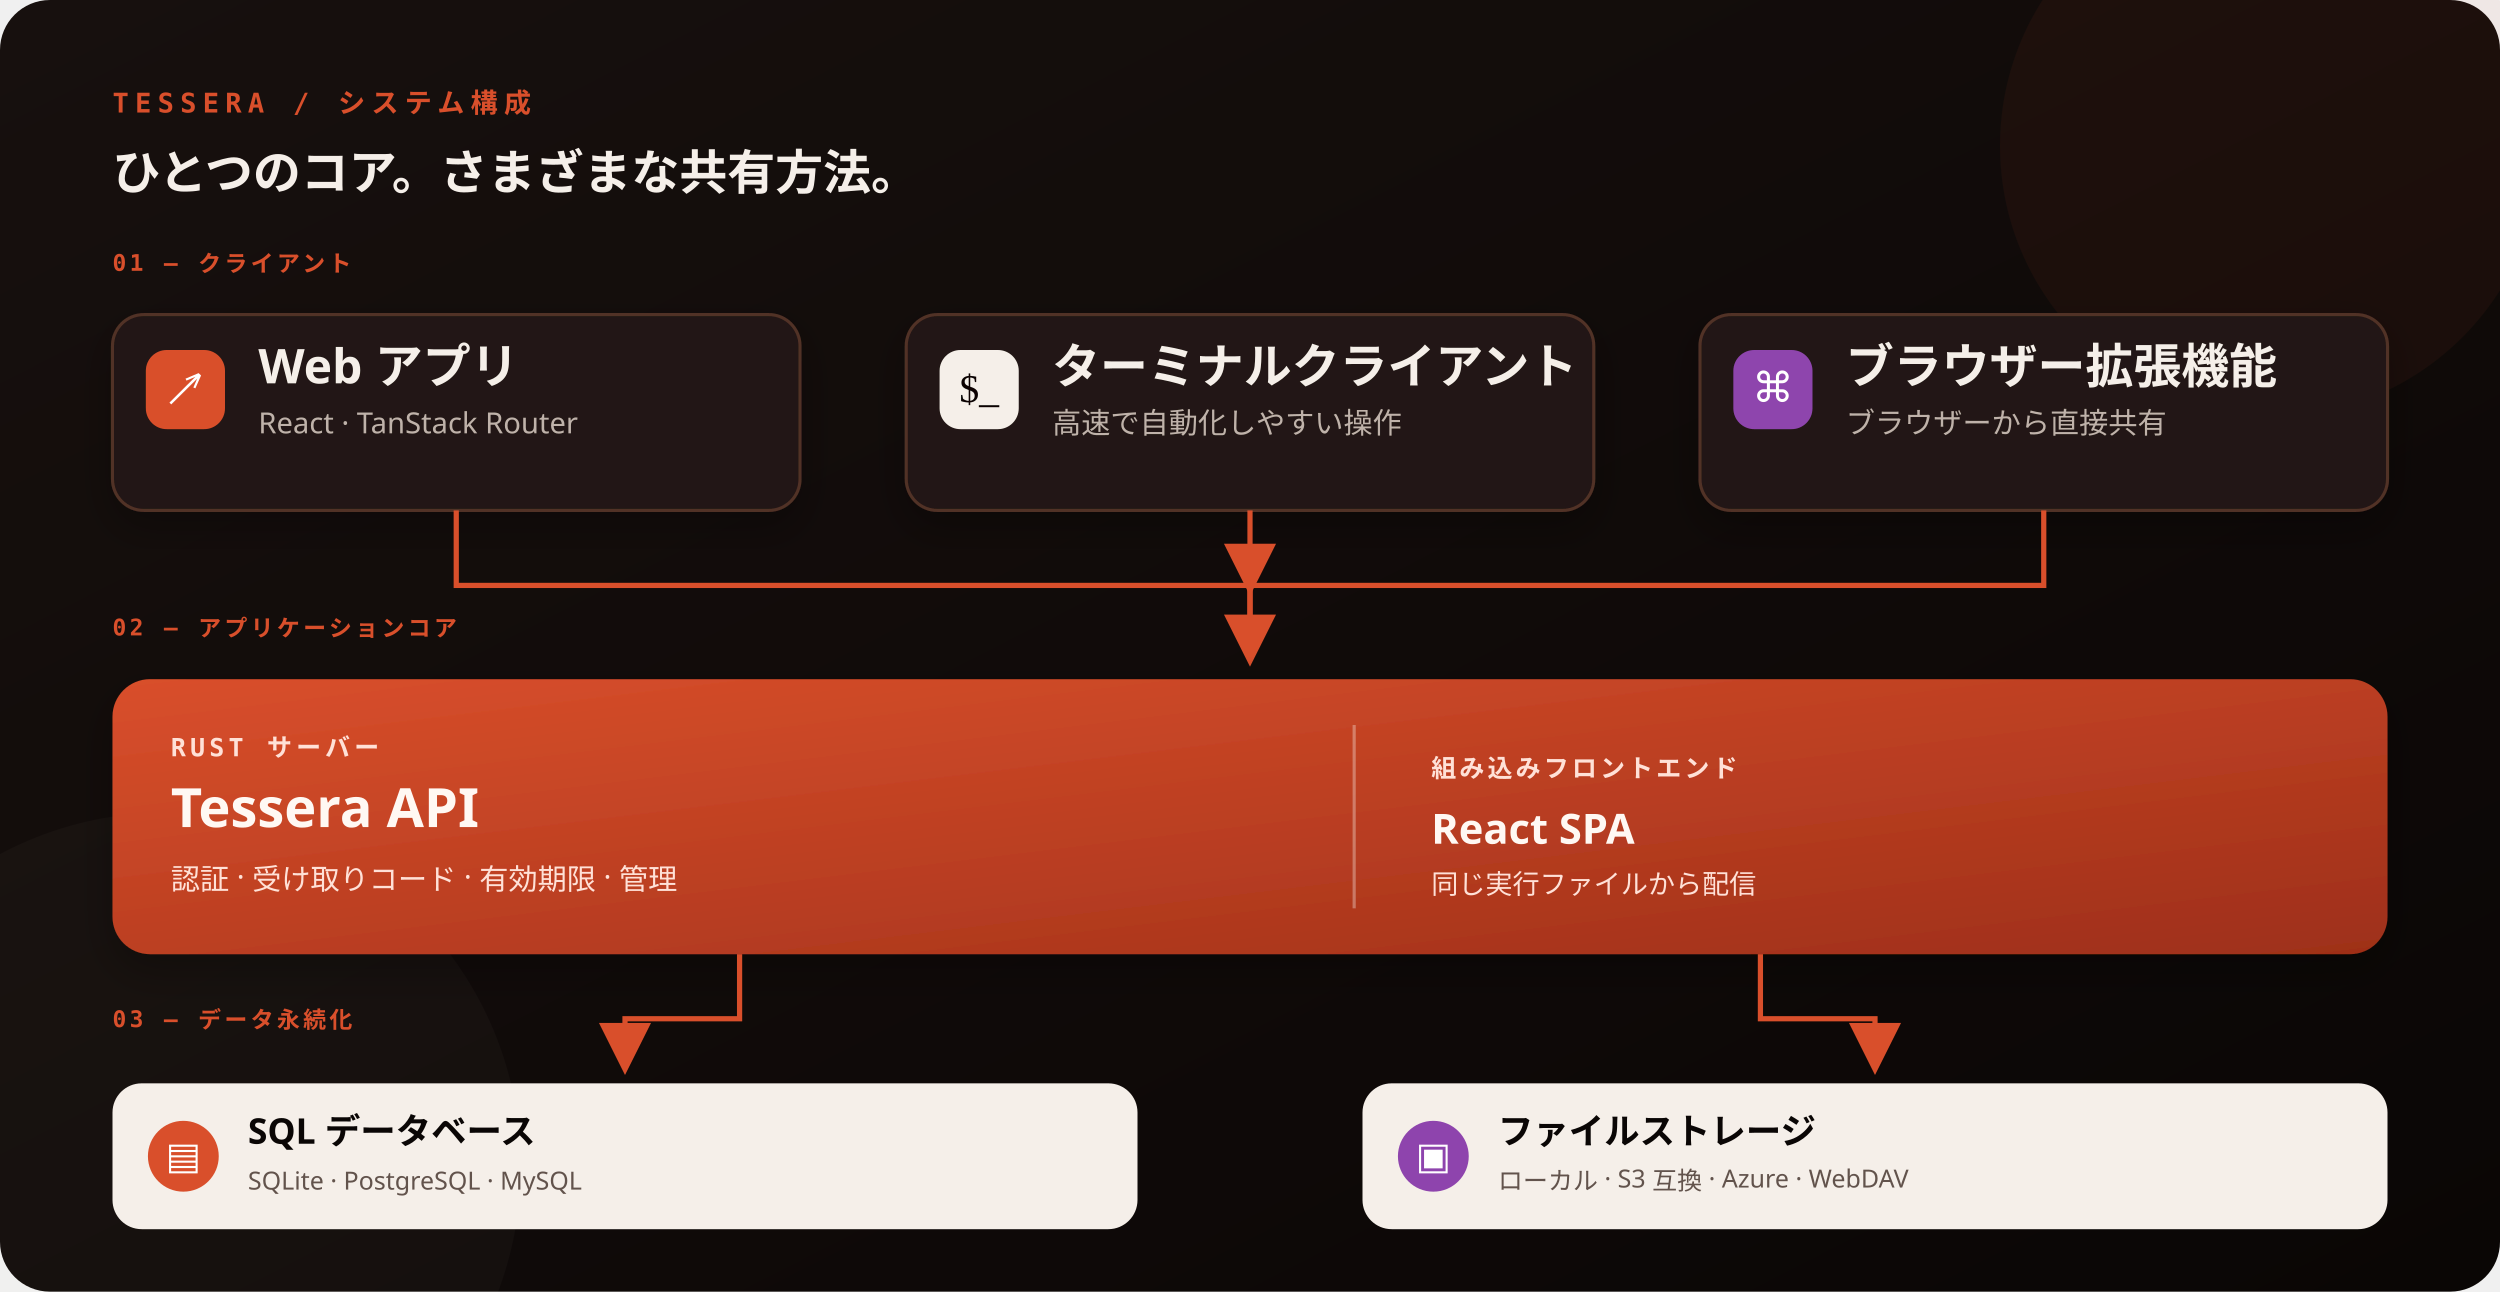
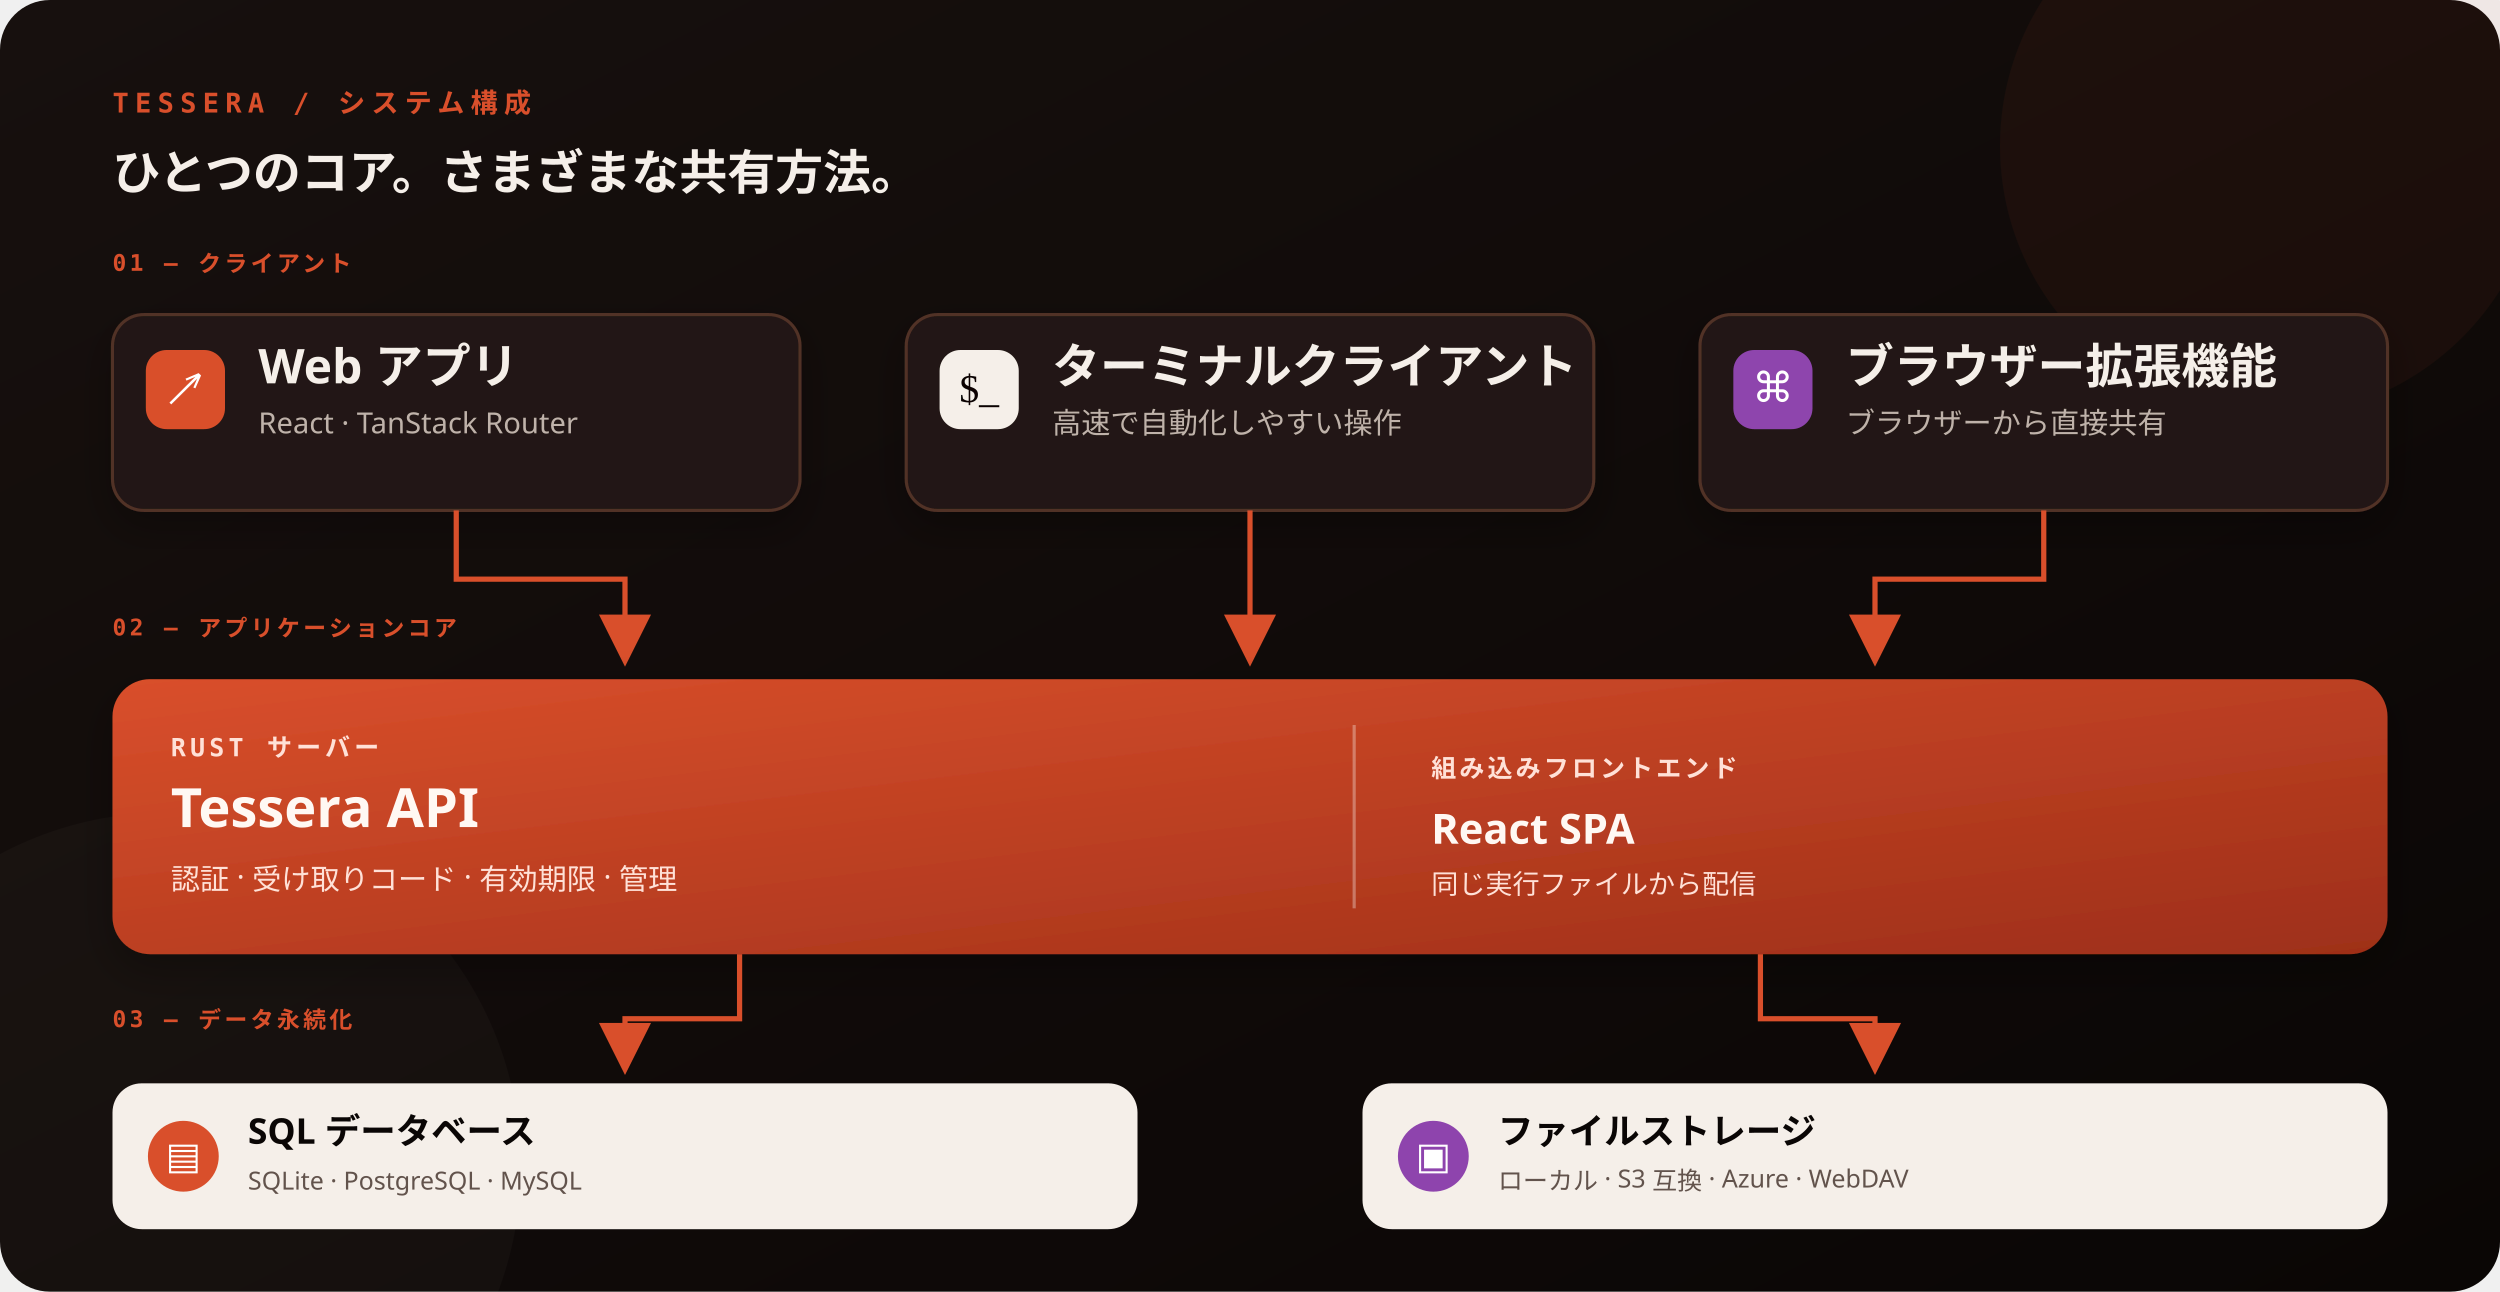
<svg xmlns="http://www.w3.org/2000/svg" width="1200" height="620" viewBox="0 0 1200 620" role="img" aria-labelledby="title desc">
  <defs>
    <linearGradient id="bg" x1="0" y1="0" x2="1" y2="1">
      <stop offset="0" stop-color="#17100e" />
      <stop offset="1" stop-color="#0a0605" />
    </linearGradient>
    <linearGradient id="server" x1="0" y1="0" x2="1" y2="1">
      <stop offset="0" stop-color="#d94f2b" />
      <stop offset="1" stop-color="#9e2f19" />
    </linearGradient>
    <filter id="shadow" x="-20%" y="-20%" width="140%" height="140%">
      <feDropShadow dx="0" dy="8" stdDeviation="10" flood-color="#000" flood-opacity=".28" />
    </filter>
    <marker id="arrow" markerWidth="10" markerHeight="10" refX="8" refY="5" orient="auto">
      <path d="M0,0 L10,5 L0,10 Z" fill="#d94f2b" />
    </marker>
    <style>.eyebrow{font:700 13px ui-monospace,SFMono-Regular,Consolas,monospace;letter-spacing:3px;fill:#d94f2b}.heading{font:700 23px ui-sans-serif,system-ui,sans-serif;fill:#f5efe9}.sub{font:500 14px ui-sans-serif,system-ui,sans-serif;fill:#bfb2aa}.node{fill:#211714;stroke:#513026;stroke-width:1.5}.line{fill:none;stroke:#d94f2b;stroke-width:2.5;marker-end:url(#arrow)}.tag{font:700 11px ui-monospace,monospace;letter-spacing:1.6px;fill:#d94f2b}</style>
  </defs>
  <rect width="1200" height="620" rx="24" fill="url(#bg)" />
  <circle cx="1090" cy="70" r="130" fill="#d94f2b" opacity=".06" />
  <circle cx="80" cy="560" r="170" fill="#f5efe9" opacity=".025" />
  <text x="54" y="54" class="eyebrow">TESSERA / システム構成</text>
  <text x="54" y="91" class="heading" font-size="28">ひとつのコア。さまざまな共有方法。</text>
  <text x="54" y="130" class="tag">01 — クライアント</text>
  <g filter="url(#shadow)">
    <rect x="54" y="151" width="330" height="94" rx="15" class="node" />
    <rect x="70" y="168" width="38" height="38" rx="10" fill="#d94f2b" />
    <text x="89" y="193" text-anchor="middle" font-size="21" fill="#fff">↗</text>
    <text x="124" y="184" class="heading" font-size="18">Web アプリ</text>
    <text x="124" y="208" class="sub">React · TanStack Router</text>
    <rect x="435" y="151" width="330" height="94" rx="15" class="node" />
    <rect x="451" y="168" width="38" height="38" rx="10" fill="#f5efe9" />
    <text x="470" y="193" text-anchor="middle" font-size="19" fill="#0a0605">$_</text>
    <text x="505" y="184" class="heading" font-size="18">ターミナルクライアント</text>
    <text x="505" y="208" class="sub">高速で自動化しやすい操作</text>
    <rect x="816" y="151" width="330" height="94" rx="15" class="node" />
    <rect x="832" y="168" width="38" height="38" rx="10" fill="#8e44ad" />
    <text x="851" y="193" text-anchor="middle" font-size="20" fill="#fff">⌘</text>
    <text x="886" y="184" class="heading" font-size="18">ブラウザー拡張機能</text>
    <text x="886" y="208" class="sub">ブラウザーから直接共有</text>
  </g>
-   <path d="M219 245 V281 H600 V315 M600 281 H600 M600 281 H600" class="line" />
+   <path d="M219 245 V278 H300 V315" class="line" />
  <path d="M600 245 V315" class="line" />
-   <path d="M981 245 V281 H600" fill="none" stroke="#d94f2b" stroke-width="2.5" />
+   <path d="M981 245 V278 H900 V315" class="line" />
  <text x="54" y="305" class="tag">02 — アプリケーションコア</text>
  <g filter="url(#shadow)">
    <rect x="54" y="326" width="1092" height="132" rx="18" fill="url(#server)" />
    <text x="82" y="363" font-family="ui-monospace,monospace" font-size="12" font-weight="700" letter-spacing="2" fill="#ffe1d7">RUST サーバー</text>
    <text x="82" y="397" font-family="ui-sans-serif,system-ui,sans-serif" font-size="26" font-weight="800" fill="#fff8f3">Tessera API</text>
    <text x="82" y="427" font-family="ui-sans-serif,system-ui,sans-serif" font-size="14" fill="#ffe1d7">認証 · 受け取りコード · 有効期限 · 管理</text>
    <path d="M650 348 V436" stroke="#f5efe9" stroke-opacity=".35" stroke-width="1.5" />
    <text x="687" y="373" font-family="ui-monospace,monospace" font-size="12" font-weight="700" letter-spacing="1.5" fill="#ffe1d7">組み込みフロントエンド</text>
    <text x="687" y="405" font-family="ui-sans-serif,system-ui,sans-serif" font-size="20" font-weight="700" fill="#fff8f3">React SPA</text>
    <text x="687" y="429" font-family="ui-sans-serif,system-ui,sans-serif" font-size="13" fill="#ffe1d7">同じ実行ファイルから配信</text>
  </g>
  <path d="M355 458 V489 H300 V511" class="line" />
  <path d="M845 458 V489 H900 V511" class="line" />
  <text x="54" y="493" class="tag">03 — データ永続化</text>
  <g>
    <rect x="54" y="520" width="492" height="70" rx="14" fill="#f5efe9" />
    <circle cx="88" cy="555" r="17" fill="#d94f2b" />
    <text x="88" y="561" text-anchor="middle" font-size="18" fill="#fff">▤</text>
    <text x="119" y="549" font-family="ui-sans-serif,system-ui,sans-serif" font-size="17" font-weight="800" fill="#0a0605">SQL データベース</text>
    <text x="119" y="571" font-family="ui-sans-serif,system-ui,sans-serif" font-size="12" fill="#62534c">SQLite · PostgreSQL · MySQL</text>
    <rect x="654" y="520" width="492" height="70" rx="14" fill="#f5efe9" />
    <circle cx="688" cy="555" r="17" fill="#8e44ad" />
    <text x="688" y="561" text-anchor="middle" font-size="18" fill="#fff">▣</text>
    <text x="719" y="549" font-family="ui-sans-serif,system-ui,sans-serif" font-size="17" font-weight="800" fill="#0a0605">ファイルストレージ</text>
    <text x="719" y="571" font-family="ui-sans-serif,system-ui,sans-serif" font-size="12" fill="#62534c">ローカル · S3 互換 · Azure · WebDAV</text>
  </g>
</svg>
